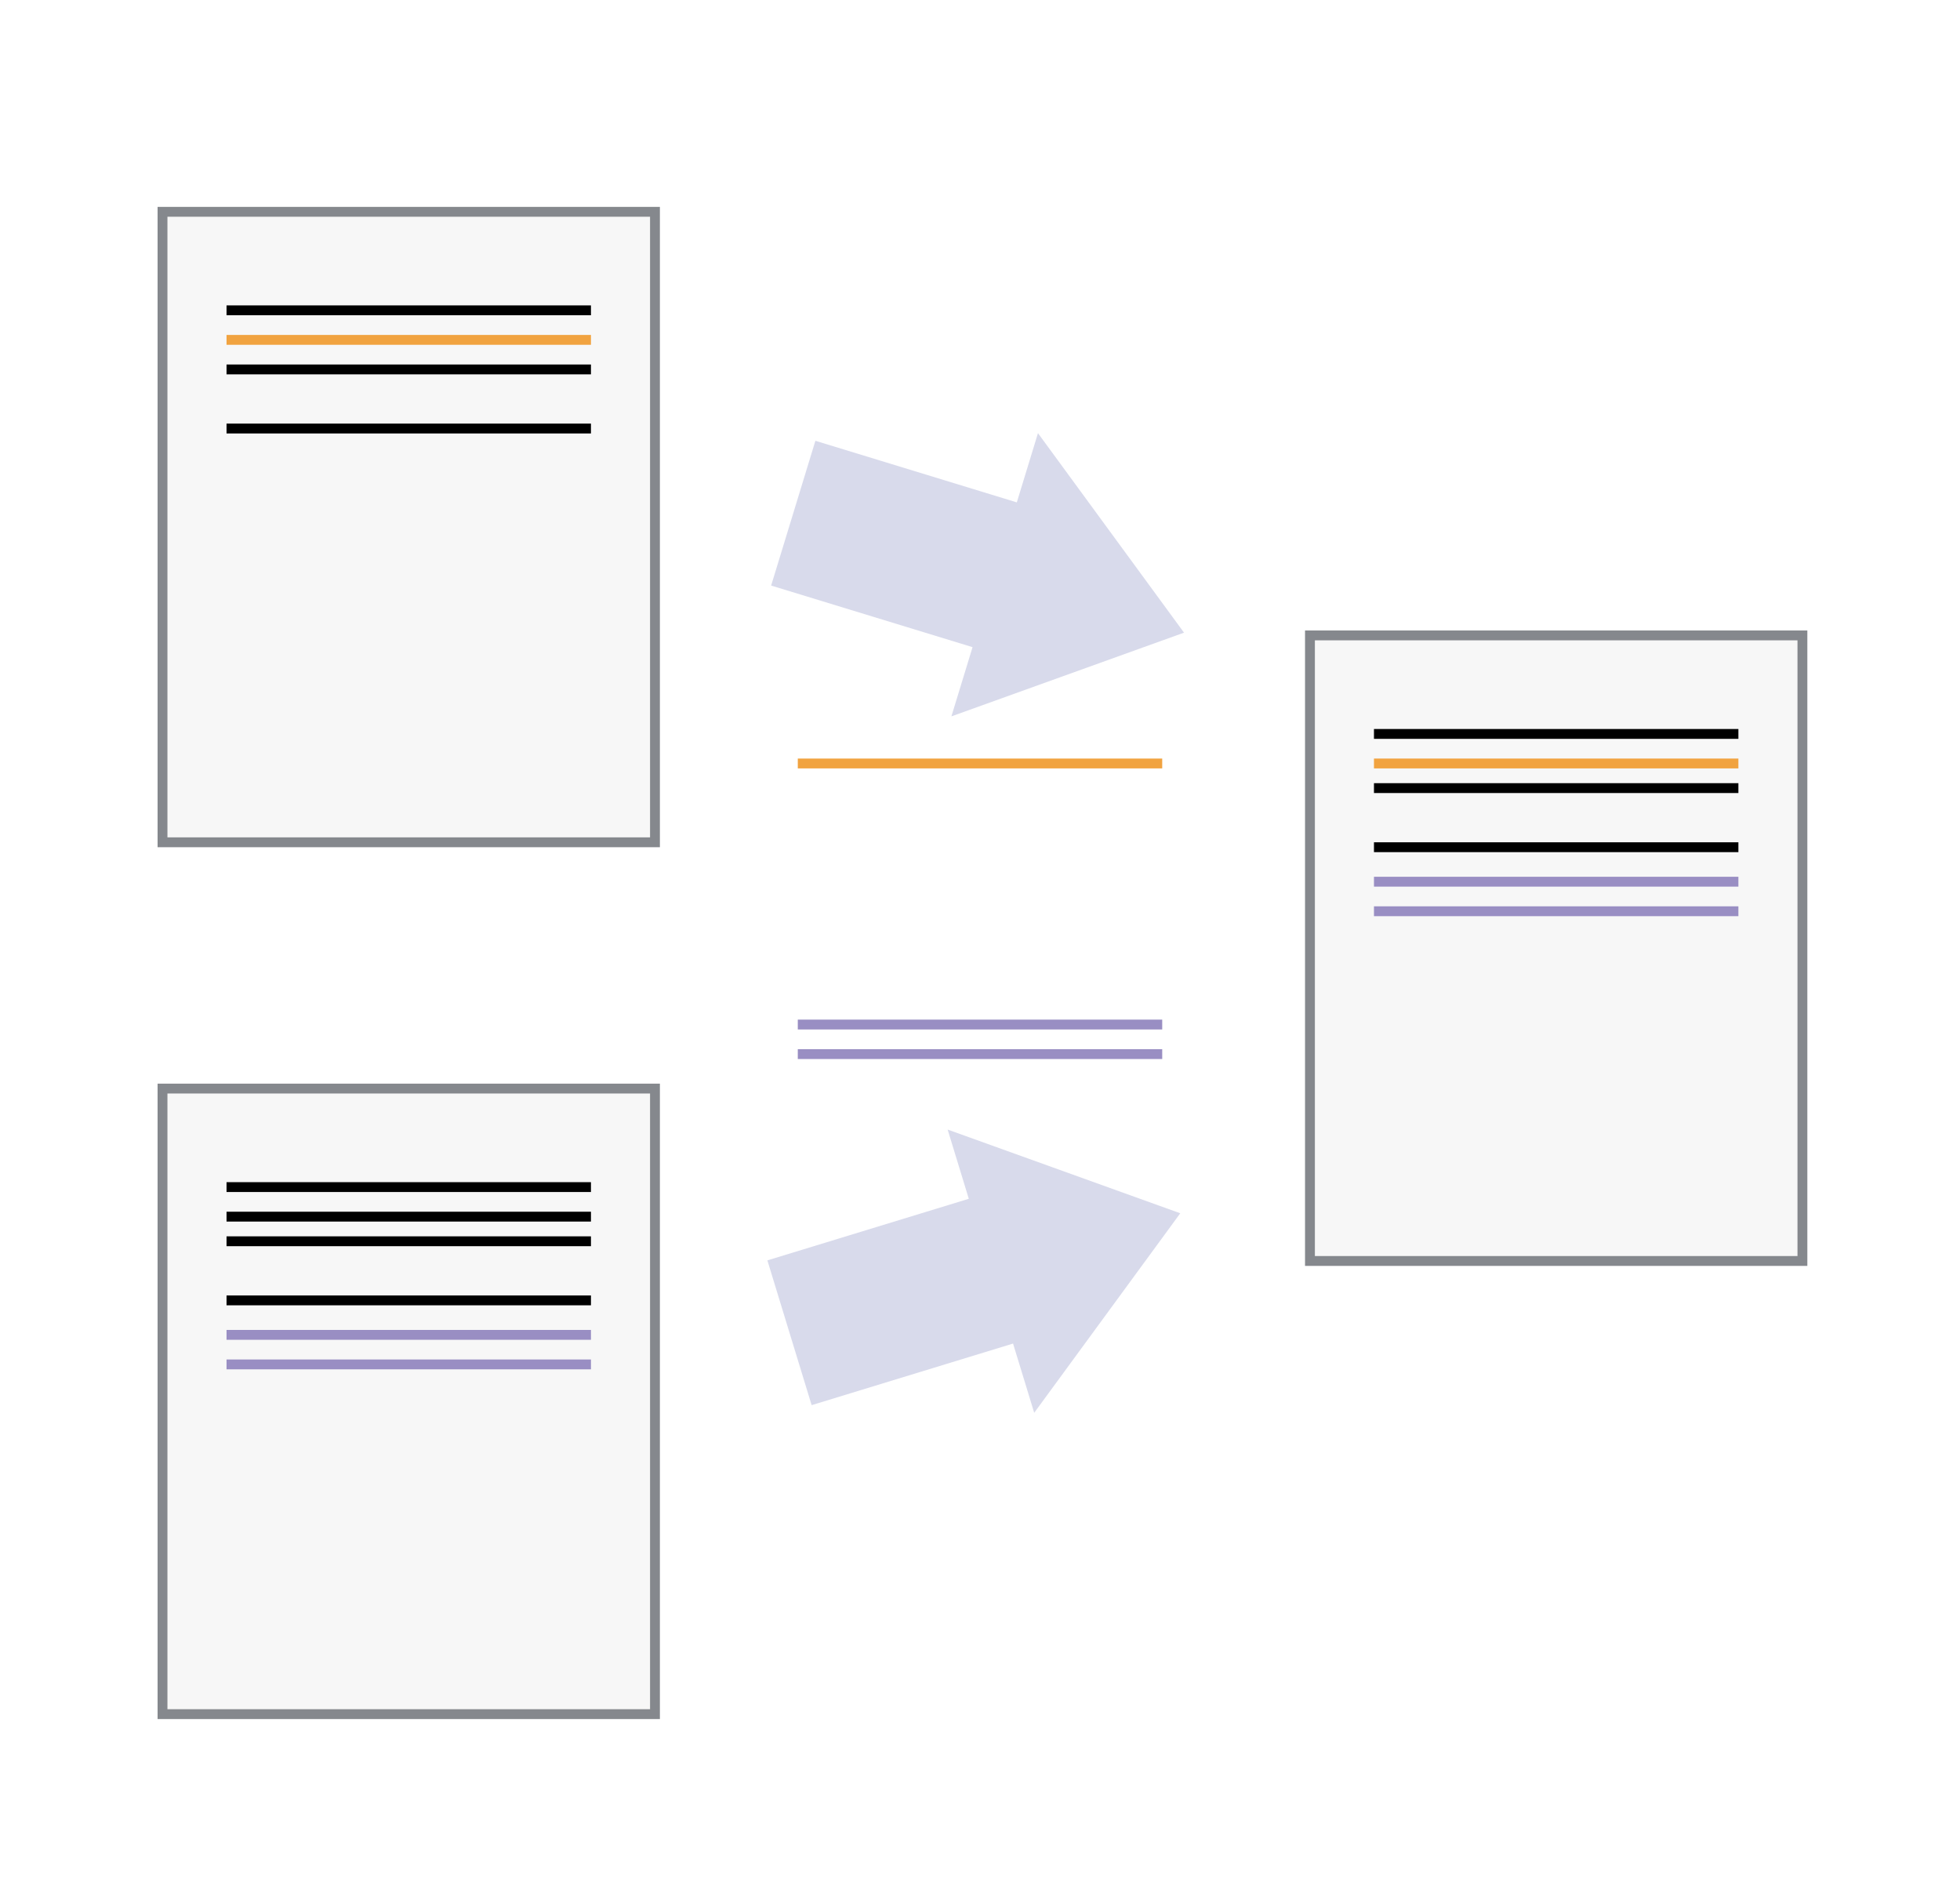
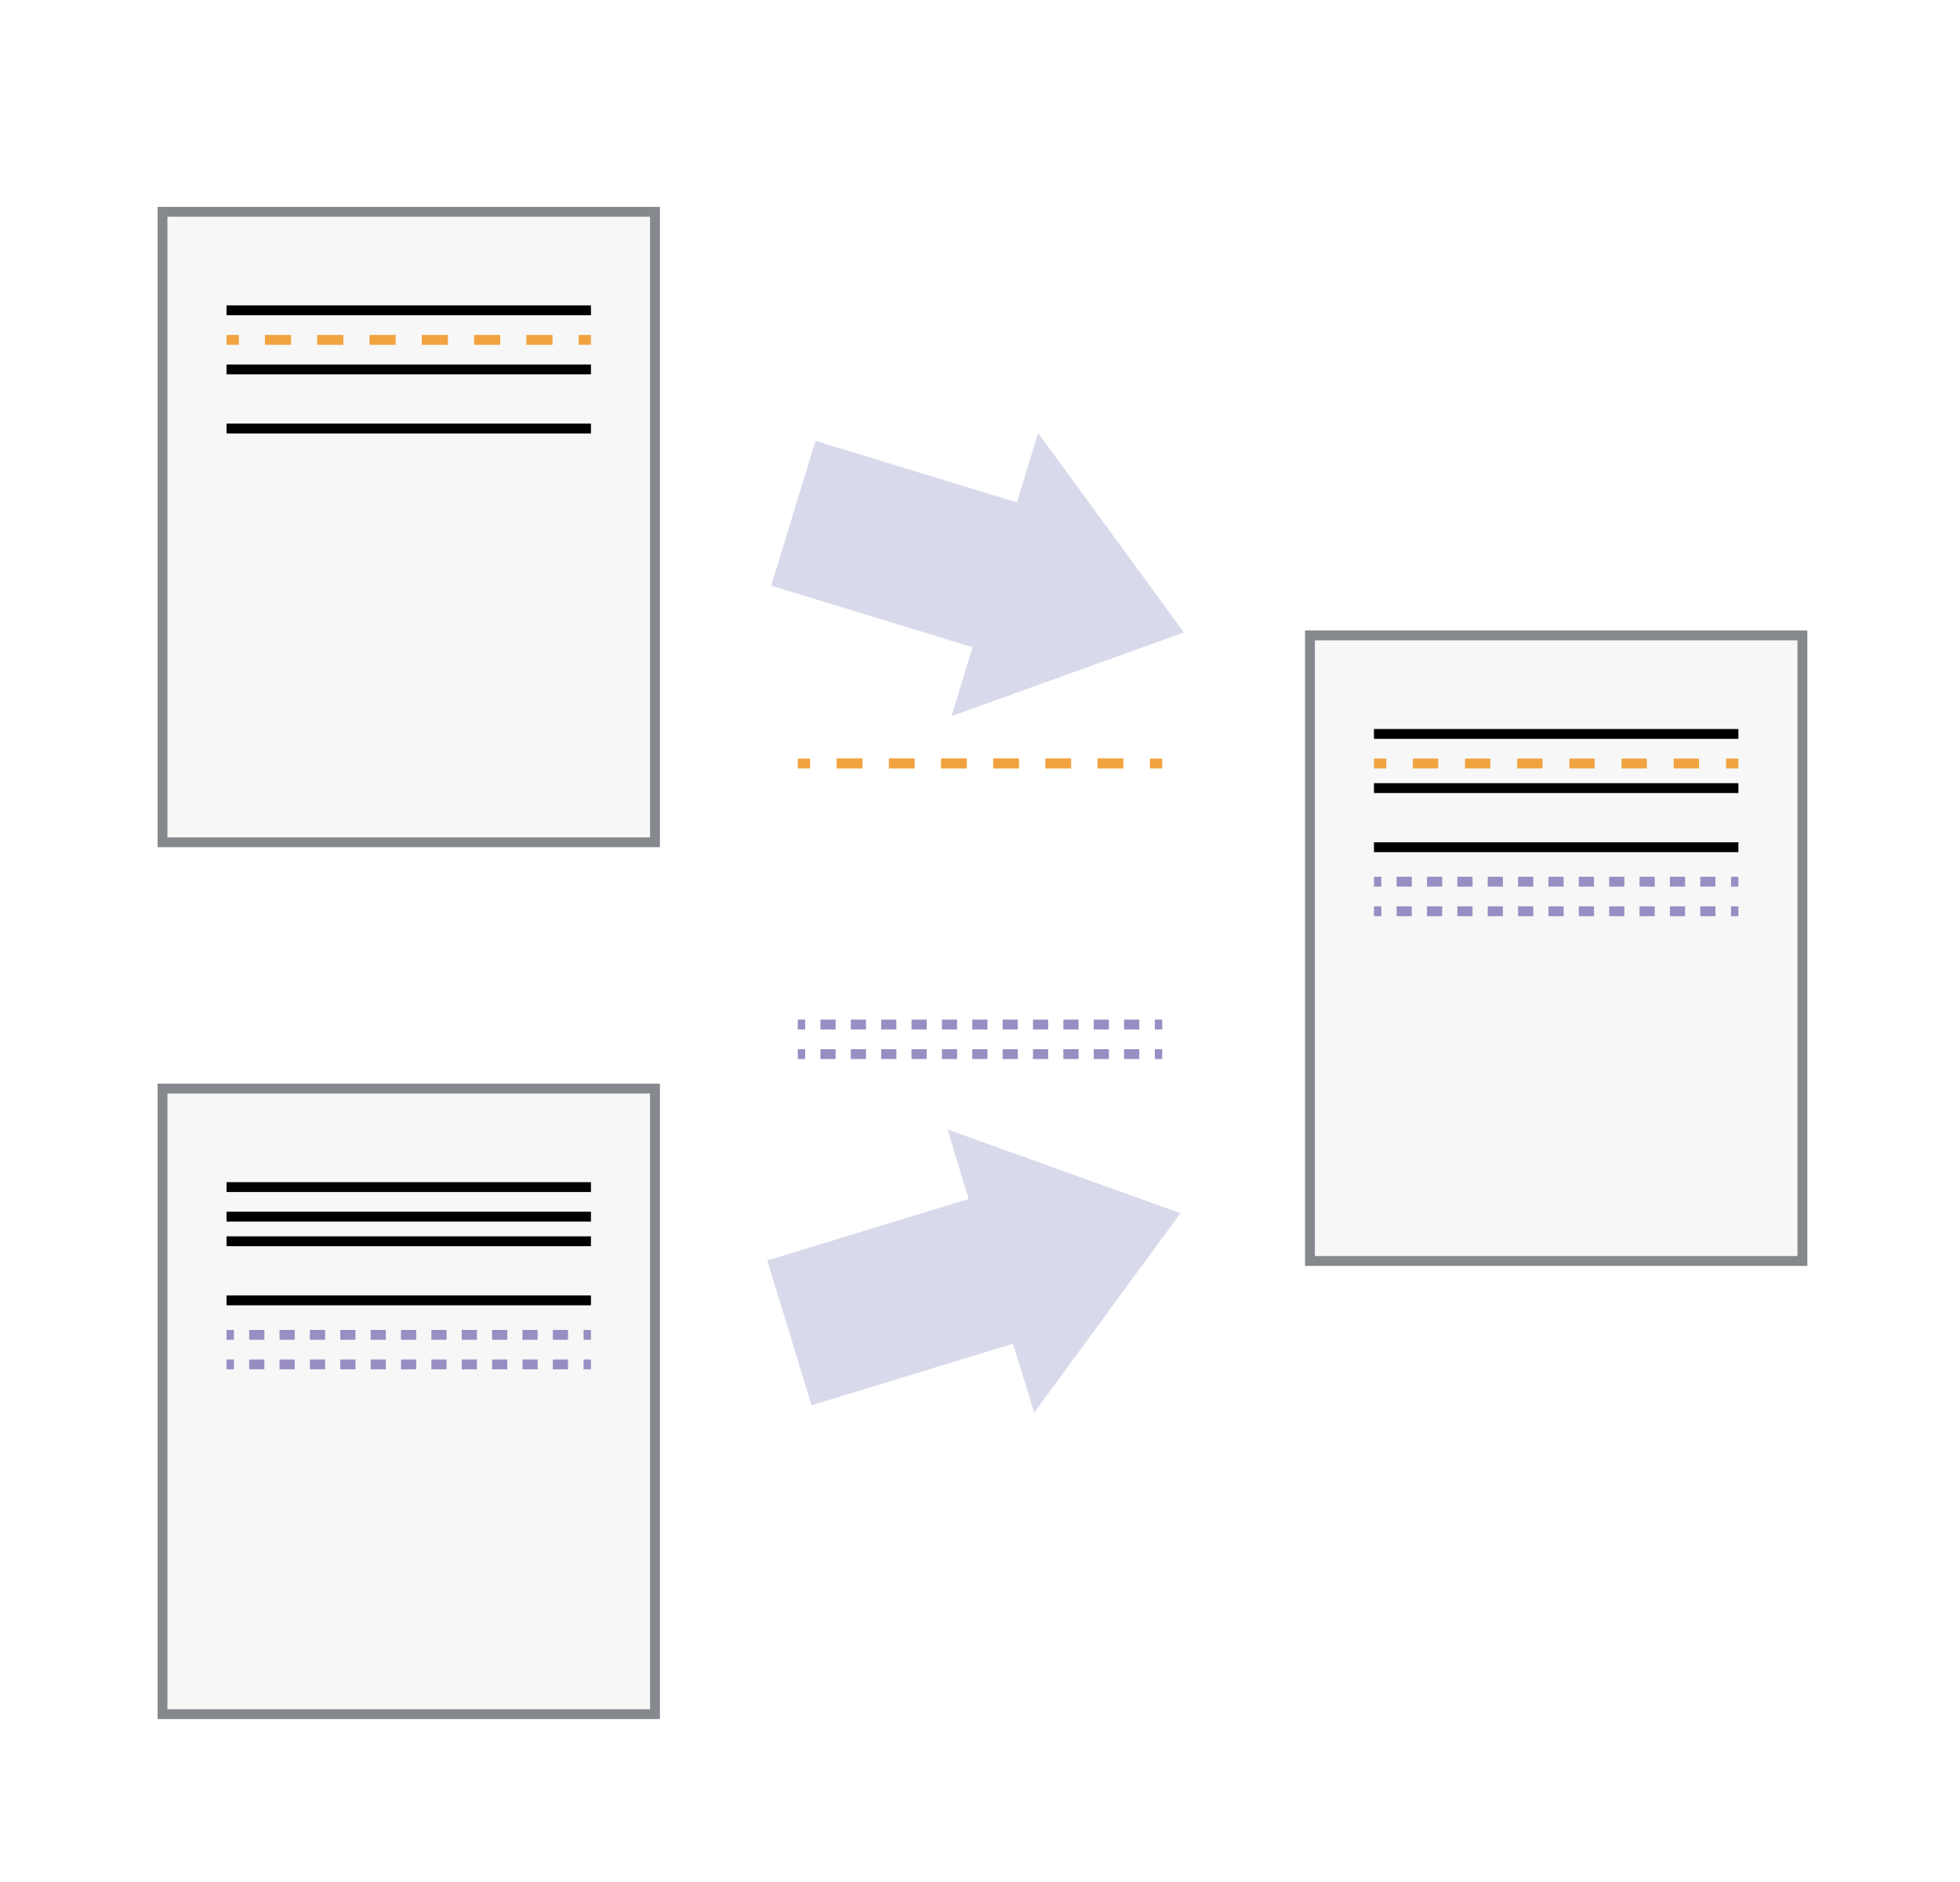
- <svg xmlns="http://www.w3.org/2000/svg" version="1.1" id="Layer_1" x="0px" y="0px" width="398px" height="382px" viewBox="0 0 398 382" enable-background="new 0 0 398 382" xml:space="preserve">
-   <defs id="defs63">
- 	
- 	
- 	
- 	
- 	
- 	
- 	
- 	
- 	
- 	
- 	
- 	
- 	
- 
- 	
- 	
- 	
- 	
- 	
- 
- 	
- 	
- 	
- 	
- 	
- 	
- </defs>
-   <rect style="fill:#f7f7f7;stroke:#fc8d59;stroke-opacity:1;fill-opacity:1" id="rect2" height="127" width="100" y="129" x="266" />
-   <rect style="fill:none;stroke:#85888d;stroke-width:2" id="rect4" height="127" width="100" y="129" x="266" />
-   <line style="fill:none;stroke:#000000;stroke-width:2" id="line6" y2="149" x2="353" y1="149" x1="279" />
-   <line style="fill:none;stroke:#f1a340;stroke-width:2;stroke-opacity:1" id="line8" y2="155" x2="353" y1="155" x1="279" />
-   <line style="fill:none;stroke:#000000;stroke-width:2" id="line10" y2="160" x2="353" y1="160" x1="279" />
-   <line style="fill:none;stroke:#000000;stroke-width:2;stroke-opacity:1" id="line12" y2="172" x2="353" y1="172" x1="279" />
-   <rect style="fill:#f7f7f7;fill-opacity:1" id="rect14" height="128" width="100" y="43" x="33" />
-   <rect style="fill:none;stroke:#85888d;stroke-width:2" id="rect16" height="128" width="100" y="43" x="33" />
-   <line style="fill:none;stroke:#000000;stroke-width:2" id="line18" y2="63" x2="120" y1="63" x1="46" />
-   <line style="fill:none;stroke:#f1a340;stroke-width:2;stroke-opacity:1" id="line20" y2="69" x2="120" y1="69" x1="46" />
-   <line style="fill:none;stroke:#000000;stroke-width:2" id="line22" y2="75" x2="120" y1="75" x1="46" />
-   <line style="fill:none;stroke:#000000;stroke-width:2;stroke-opacity:1" id="line24" y2="87" x2="120" y1="87" x1="46" />
-   <path style="fill:#91bfdb;stroke:#f1a340;stroke-width:2;fill-opacity:1;image-rendering:auto;stroke-opacity:1" d="M 162 155 L 236 155 L 162 155 z " id="line26" />
-   <polygon fill="#45BEEE" points="205.711,272.768 210.008,286.822 239.666,246.316 192.428,229.32 196.725,243.375 155.825,255.879   164.812,285.271 " id="polygon44" style="fill:#d8daeb;fill-opacity:1" />
-   <polygon points="197.488,131.384 193.191,145.438 240.43,128.443 210.771,87.937 206.475,101.992 165.574,89.487   156.588,118.88 " id="polygon46" fill="#45BEEE" style="fill:#d8daeb;fill-opacity:1" />
-   <line style="fill:none;stroke:#998ec3;stroke-width:2;stroke-opacity:1" id="line50" y2="208" x2="236" y1="208" x1="162" />
-   <line style="fill:none;stroke:#998ec3;stroke-width:2;stroke-opacity:1" id="line52" y2="214" x2="236" y1="214" x1="162" />
-   <line style="fill:none;stroke:#998ec3;stroke-width:2;stroke-opacity:1" id="line54" y2="179" x2="353" y1="179" x1="279" />
-   <line style="fill:none;stroke:#998ec3;stroke-width:2;stroke-opacity:1" id="line56" y2="185" x2="353" y1="185" x1="279" />
-   <path style="fill:#91bfdb;fill-opacity:0;stroke:#91bfdb;stroke-width:0.202;stroke-opacity:0" d="m 180.565,155.886 c 10.219,-0.029 26.881,-0.029 37.026,1e-5 10.146,0.029 1.785,0.053 -18.58,0.053 -20.365,0 -28.666,-0.024 -18.447,-0.053 z" id="path4594" />
-   <path style="fill:#91bfdb;fill-opacity:0;stroke:#91bfdb;stroke-width:0.202;stroke-opacity:0" d="m 162.086,154.924 v -0.91 h 36.925 36.925 v 0.91 0.91 h -36.925 -36.925 z" id="path4598" />
-   <rect style="fill:#f7f7f7;fill-opacity:1;stroke:#fc8d59;stroke-opacity:1" id="rect2-3" height="127" width="100" y="221" x="33" />
-   <rect style="fill:none;stroke:#85888d;stroke-width:2" id="rect4-6" height="127" width="100" y="221" x="33" />
-   <line style="fill:none;stroke:#000000;stroke-width:2" id="line6-7" y2="241" x2="120" y1="241" x1="46" />
-   <line style="fill:none;stroke:#000000;stroke-width:2;stroke-opacity:1" id="line8-5" y2="247" x2="120" y1="247" x1="46" />
-   <line style="fill:none;stroke:#000000;stroke-width:2" id="line10-3" y2="252" x2="120" y1="252" x1="46" />
-   <line style="fill:none;stroke:#000000;stroke-width:2;stroke-opacity:1" id="line12-5" y2="264" x2="120" y1="264" x1="46" />
-   <line style="fill:none;stroke:#998ec3;stroke-width:2;stroke-opacity:1" id="line54-6" y2="271" x2="120" y1="271" x1="46" />
-   <line style="fill:none;stroke:#998ec3;stroke-width:2;stroke-opacity:1" id="line56-2" y2="277" x2="120" y1="277" x1="46" />
+ <svg xmlns="http://www.w3.org/2000/svg" version="1.1" id="Layer_1" x="0px" y="0px" viewBox="0 0 398 382" style="enable-background:new 0 0 398 382;" xml:space="preserve">
+   <style type="text/css">
+ 	.st0{fill:#F7F7F7;stroke:#FC8D59;}
+ 	.st1{fill:none;stroke:#85888D;stroke-width:2;}
+ 	.st2{fill:none;stroke:#000000;stroke-width:2;}
+ 	.st3{fill:none;stroke:#F1A340;stroke-width:2;}
+ 	.st4{fill:none;stroke:#F1A340;stroke-width:2;stroke-dasharray:5.144,5.448;}
+ 	.st5{fill:#F7F7F7;}
+ 	.st6{fill:none;stroke:#F1A340;stroke-width:2;stroke-dasharray:5.308,5.308;}
+ 	.st7{fill:#91BFDB;}
+ 	.st8{fill:none;stroke:#F1A340;stroke-width:2;stroke-dasharray:5.144,5.448;}
+ 	.st9{fill:#D8DAEB;}
+ 	.st10{fill:none;stroke:#998EC3;stroke-width:2;}
+ 	.st11{fill:none;stroke:#998EC3;stroke-width:2;stroke-dasharray:3.083,3.083;}
+ 	.st12{fill:#91BFDB;fill-opacity:0;stroke:#91BFDB;stroke-width:0.202;stroke-opacity:0;}
+ 	.st13{opacity:0;}
+ 	.st14{fill:none;stroke:#91BFDB;stroke-width:0.202;}
+ 	.st15{fill:none;stroke:#91BFDB;stroke-width:0.202;stroke-dasharray:5.296,5.296;}
+ </style>
+   <rect id="rect2" x="266" y="129" class="st0" width="100" height="127" />
+   <rect id="rect4" x="266" y="129" class="st1" width="100" height="127" />
+   <line id="line6" class="st2" x1="279" y1="149" x2="353" y2="149" />
+   <g id="line8">
+     <g>
+       <line class="st3" x1="279" y1="155" x2="281.5" y2="155" />
+       <line class="st4" x1="286.9" y1="155" x2="347.8" y2="155" />
+       <line class="st3" x1="350.5" y1="155" x2="353" y2="155" />
+     </g>
+   </g>
+   <line id="line10" class="st2" x1="279" y1="160" x2="353" y2="160" />
+   <line id="line12" class="st2" x1="279" y1="172" x2="353" y2="172" />
+   <rect id="rect14" x="33" y="43" class="st5" width="100" height="128" />
+   <rect id="rect16" x="33" y="43" class="st1" width="100" height="128" />
+   <line id="line18" class="st2" x1="46" y1="63" x2="120" y2="63" />
+   <g id="line20">
+     <g>
+       <line class="st3" x1="46" y1="69" x2="48.5" y2="69" />
+       <line class="st6" x1="53.8" y1="69" x2="114.8" y2="69" />
+       <line class="st3" x1="117.5" y1="69" x2="120" y2="69" />
+     </g>
+   </g>
+   <line id="line22" class="st2" x1="46" y1="75" x2="120" y2="75" />
+   <line id="line24" class="st2" x1="46" y1="87" x2="120" y2="87" />
+   <g id="line26">
+     <path class="st7" d="M162,155h74H162z" />
+     <g>
+       <polyline class="st3" points="164.5,155 162,155 164.5,155   " />
+       <line class="st8" x1="169.9" y1="155" x2="230.8" y2="155" />
+       <polyline class="st3" points="233.5,155 236,155 233.5,155   " />
+       <line class="st8" x1="228.1" y1="155" x2="167.2" y2="155" />
+     </g>
+   </g>
+   <polygon id="polygon44" class="st9" points="205.7,272.8 210,286.8 239.7,246.3 192.4,229.3 196.7,243.4 155.8,255.9 164.8,285.3   " />
+   <polygon id="polygon46" class="st9" points="197.5,131.4 193.2,145.4 240.4,128.4 210.8,87.9 206.5,102 165.6,89.5 156.6,118.9 " />
+   <g id="line50">
+     <g>
+       <line class="st10" x1="162" y1="208" x2="163.5" y2="208" />
+       <line class="st11" x1="166.6" y1="208" x2="232.9" y2="208" />
+       <line class="st10" x1="234.5" y1="208" x2="236" y2="208" />
+     </g>
+   </g>
+   <g id="line52">
+     <g>
+       <line class="st10" x1="162" y1="214" x2="163.5" y2="214" />
+       <line class="st11" x1="166.6" y1="214" x2="232.9" y2="214" />
+       <line class="st10" x1="234.5" y1="214" x2="236" y2="214" />
+     </g>
+   </g>
+   <g id="line54">
+     <g>
+       <line class="st10" x1="279" y1="179" x2="280.5" y2="179" />
+       <line class="st11" x1="283.6" y1="179" x2="349.9" y2="179" />
+       <line class="st10" x1="351.5" y1="179" x2="353" y2="179" />
+     </g>
+   </g>
+   <g id="line56">
+     <g>
+       <line class="st10" x1="279" y1="185" x2="280.5" y2="185" />
+       <line class="st11" x1="283.6" y1="185" x2="349.9" y2="185" />
+       <line class="st10" x1="351.5" y1="185" x2="353" y2="185" />
+     </g>
+   </g>
+   <path id="path4594" class="st12" d="M180.6,155.9c10.2,0,26.9,0,37,0s1.8,0.1-18.6,0.1  S170.3,155.9,180.6,155.9L180.6,155.9z" />
+   <g id="path4598">
+     <g class="st13">
+       <polyline class="st14" points="164.6,155.8 162.1,155.8 162.1,154.9 162.1,154 164.6,154   " />
+       <polyline class="st15" points="169.9,154 199,154 230.8,154   " />
+       <polyline class="st14" points="233.4,154 235.9,154 235.9,154.9 235.9,155.8 233.4,155.8   " />
+       <polyline class="st15" points="228.1,155.8 199,155.8 167.2,155.8   " />
+     </g>
+   </g>
+   <rect id="rect2-3" x="33" y="221" class="st0" width="100" height="127" />
+   <rect id="rect4-6" x="33" y="221" class="st1" width="100" height="127" />
+   <line id="line6-7" class="st2" x1="46" y1="241" x2="120" y2="241" />
+   <line id="line8-5" class="st2" x1="46" y1="247" x2="120" y2="247" />
+   <line id="line10-3" class="st2" x1="46" y1="252" x2="120" y2="252" />
+   <line id="line12-5" class="st2" x1="46" y1="264" x2="120" y2="264" />
+   <g id="line54-6">
+     <g>
+       <line class="st10" x1="46" y1="271" x2="47.5" y2="271" />
+       <line class="st11" x1="50.6" y1="271" x2="116.9" y2="271" />
+       <line class="st10" x1="118.5" y1="271" x2="120" y2="271" />
+     </g>
+   </g>
+   <g id="line56-2">
+     <g>
+       <line class="st10" x1="46" y1="277" x2="47.5" y2="277" />
+       <line class="st11" x1="50.6" y1="277" x2="116.9" y2="277" />
+       <line class="st10" x1="118.5" y1="277" x2="120" y2="277" />
+     </g>
+   </g>
</svg>
